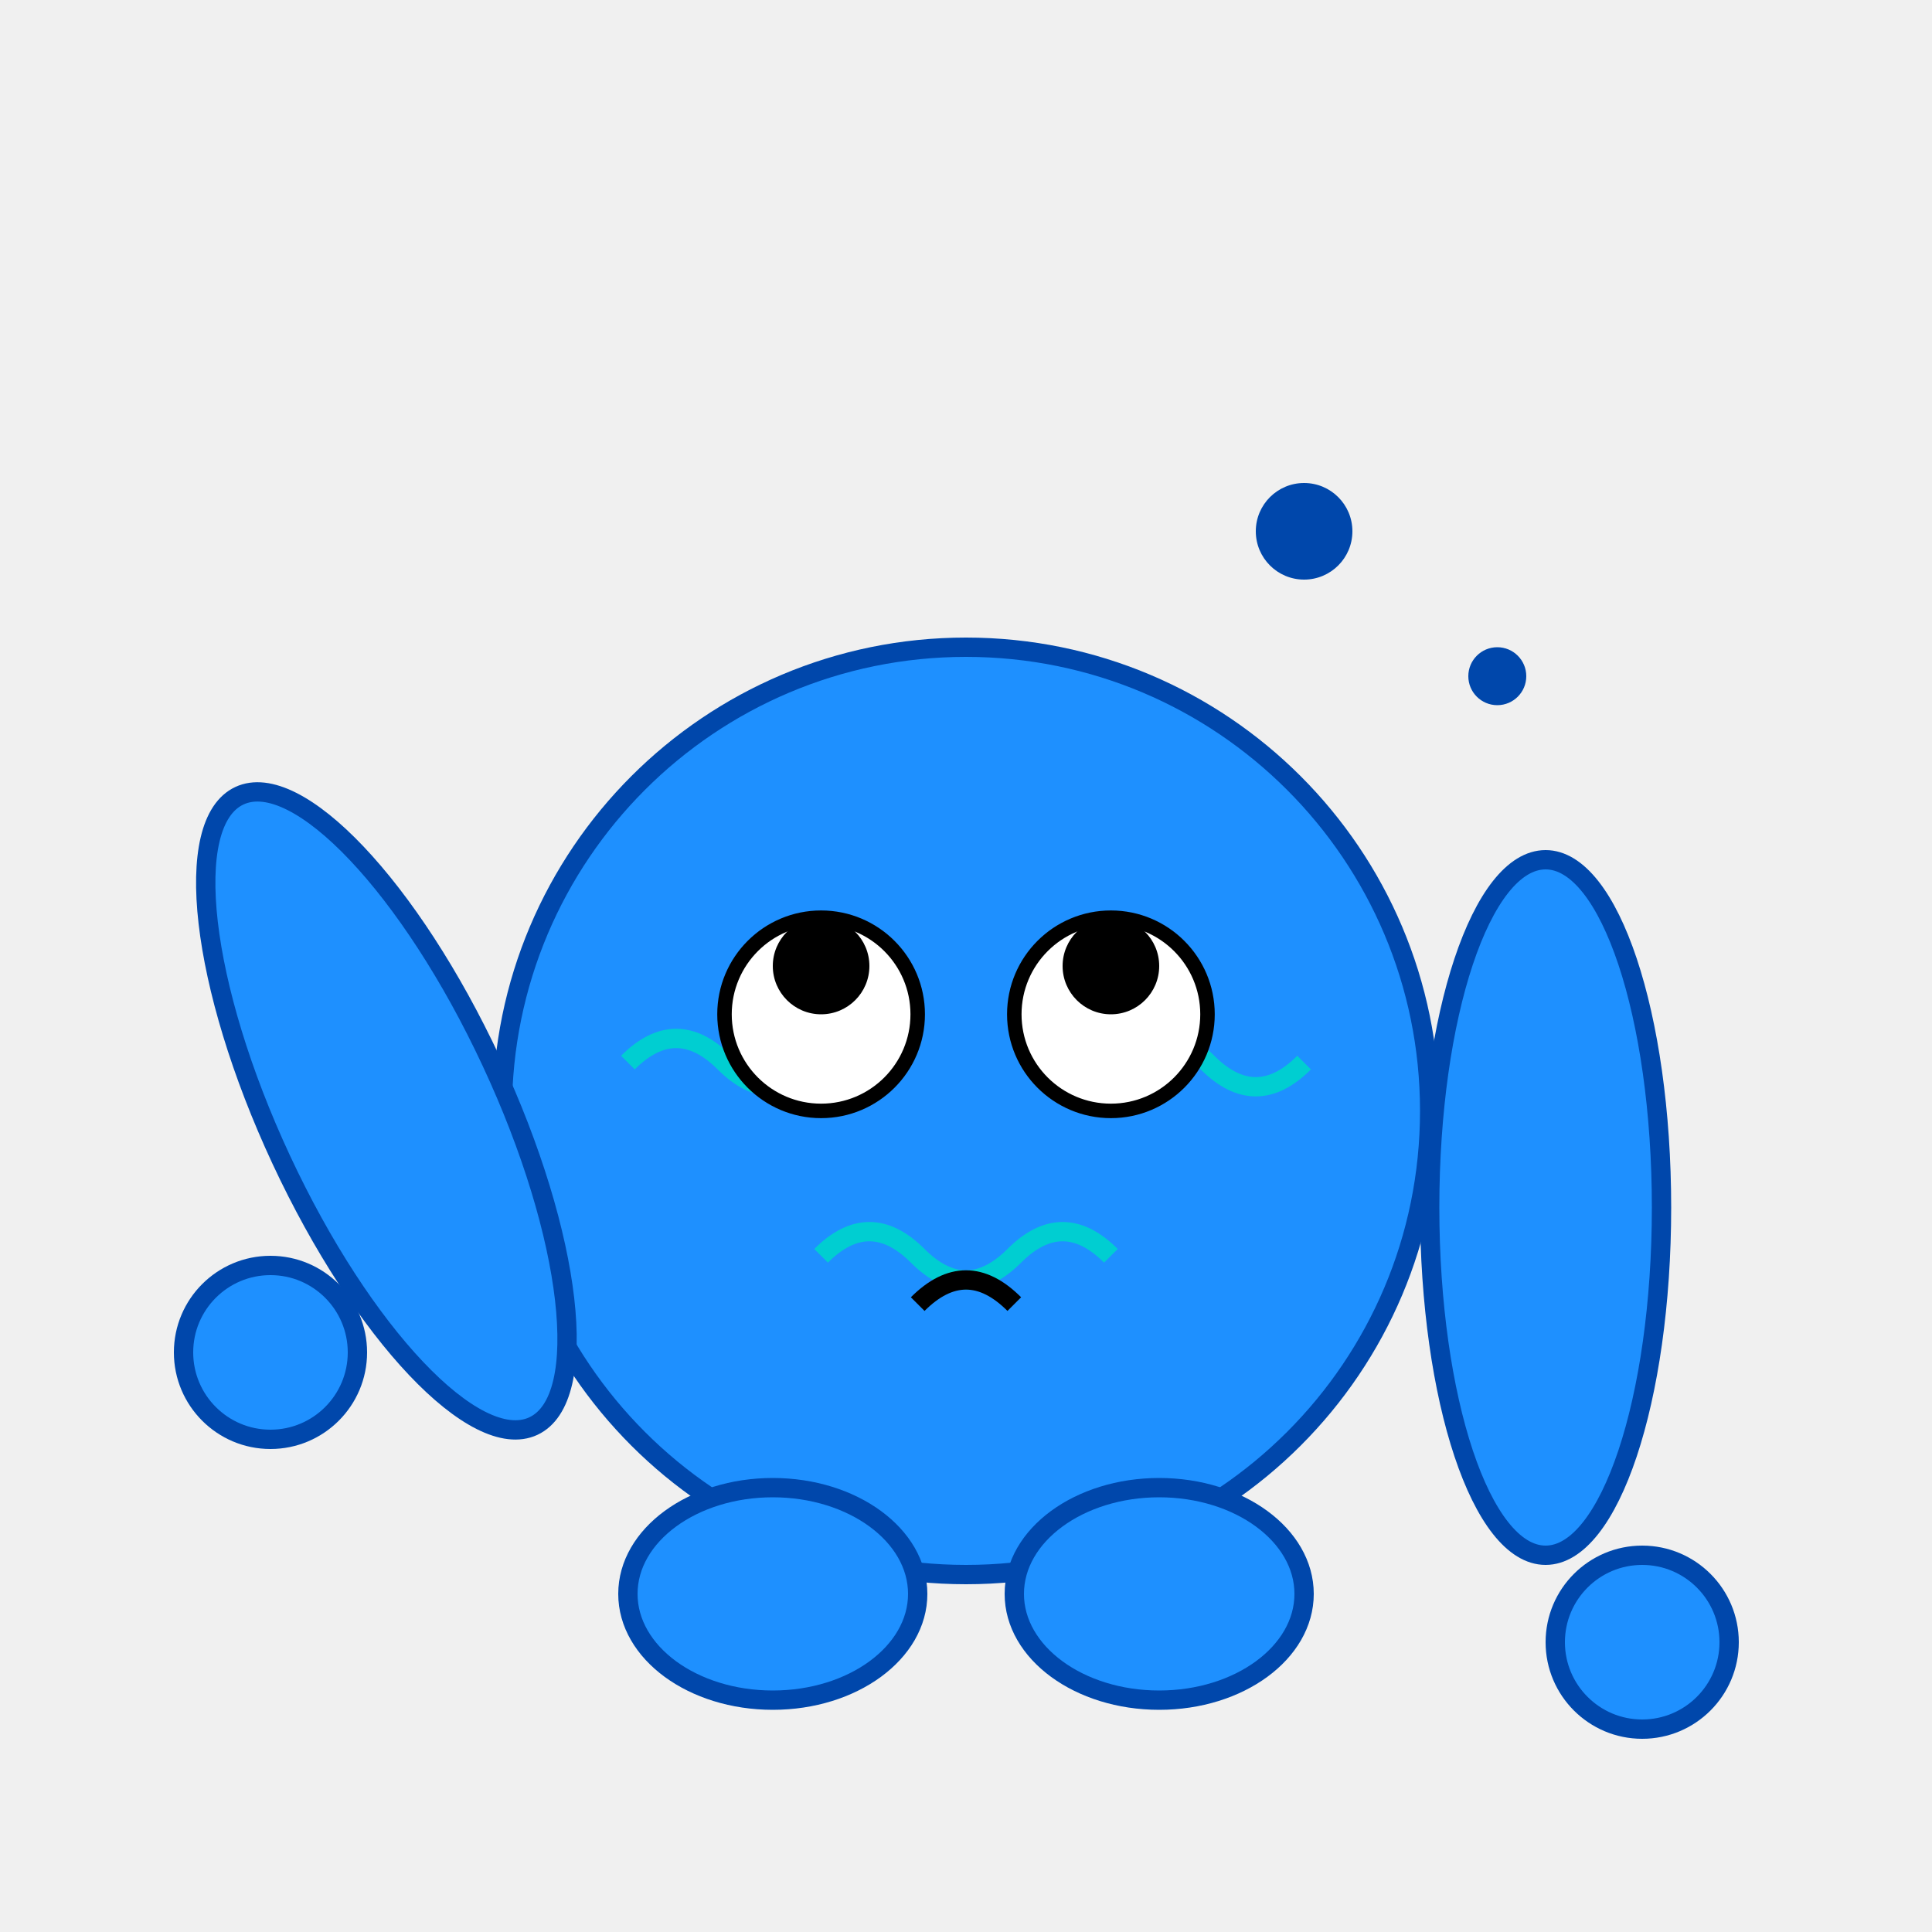
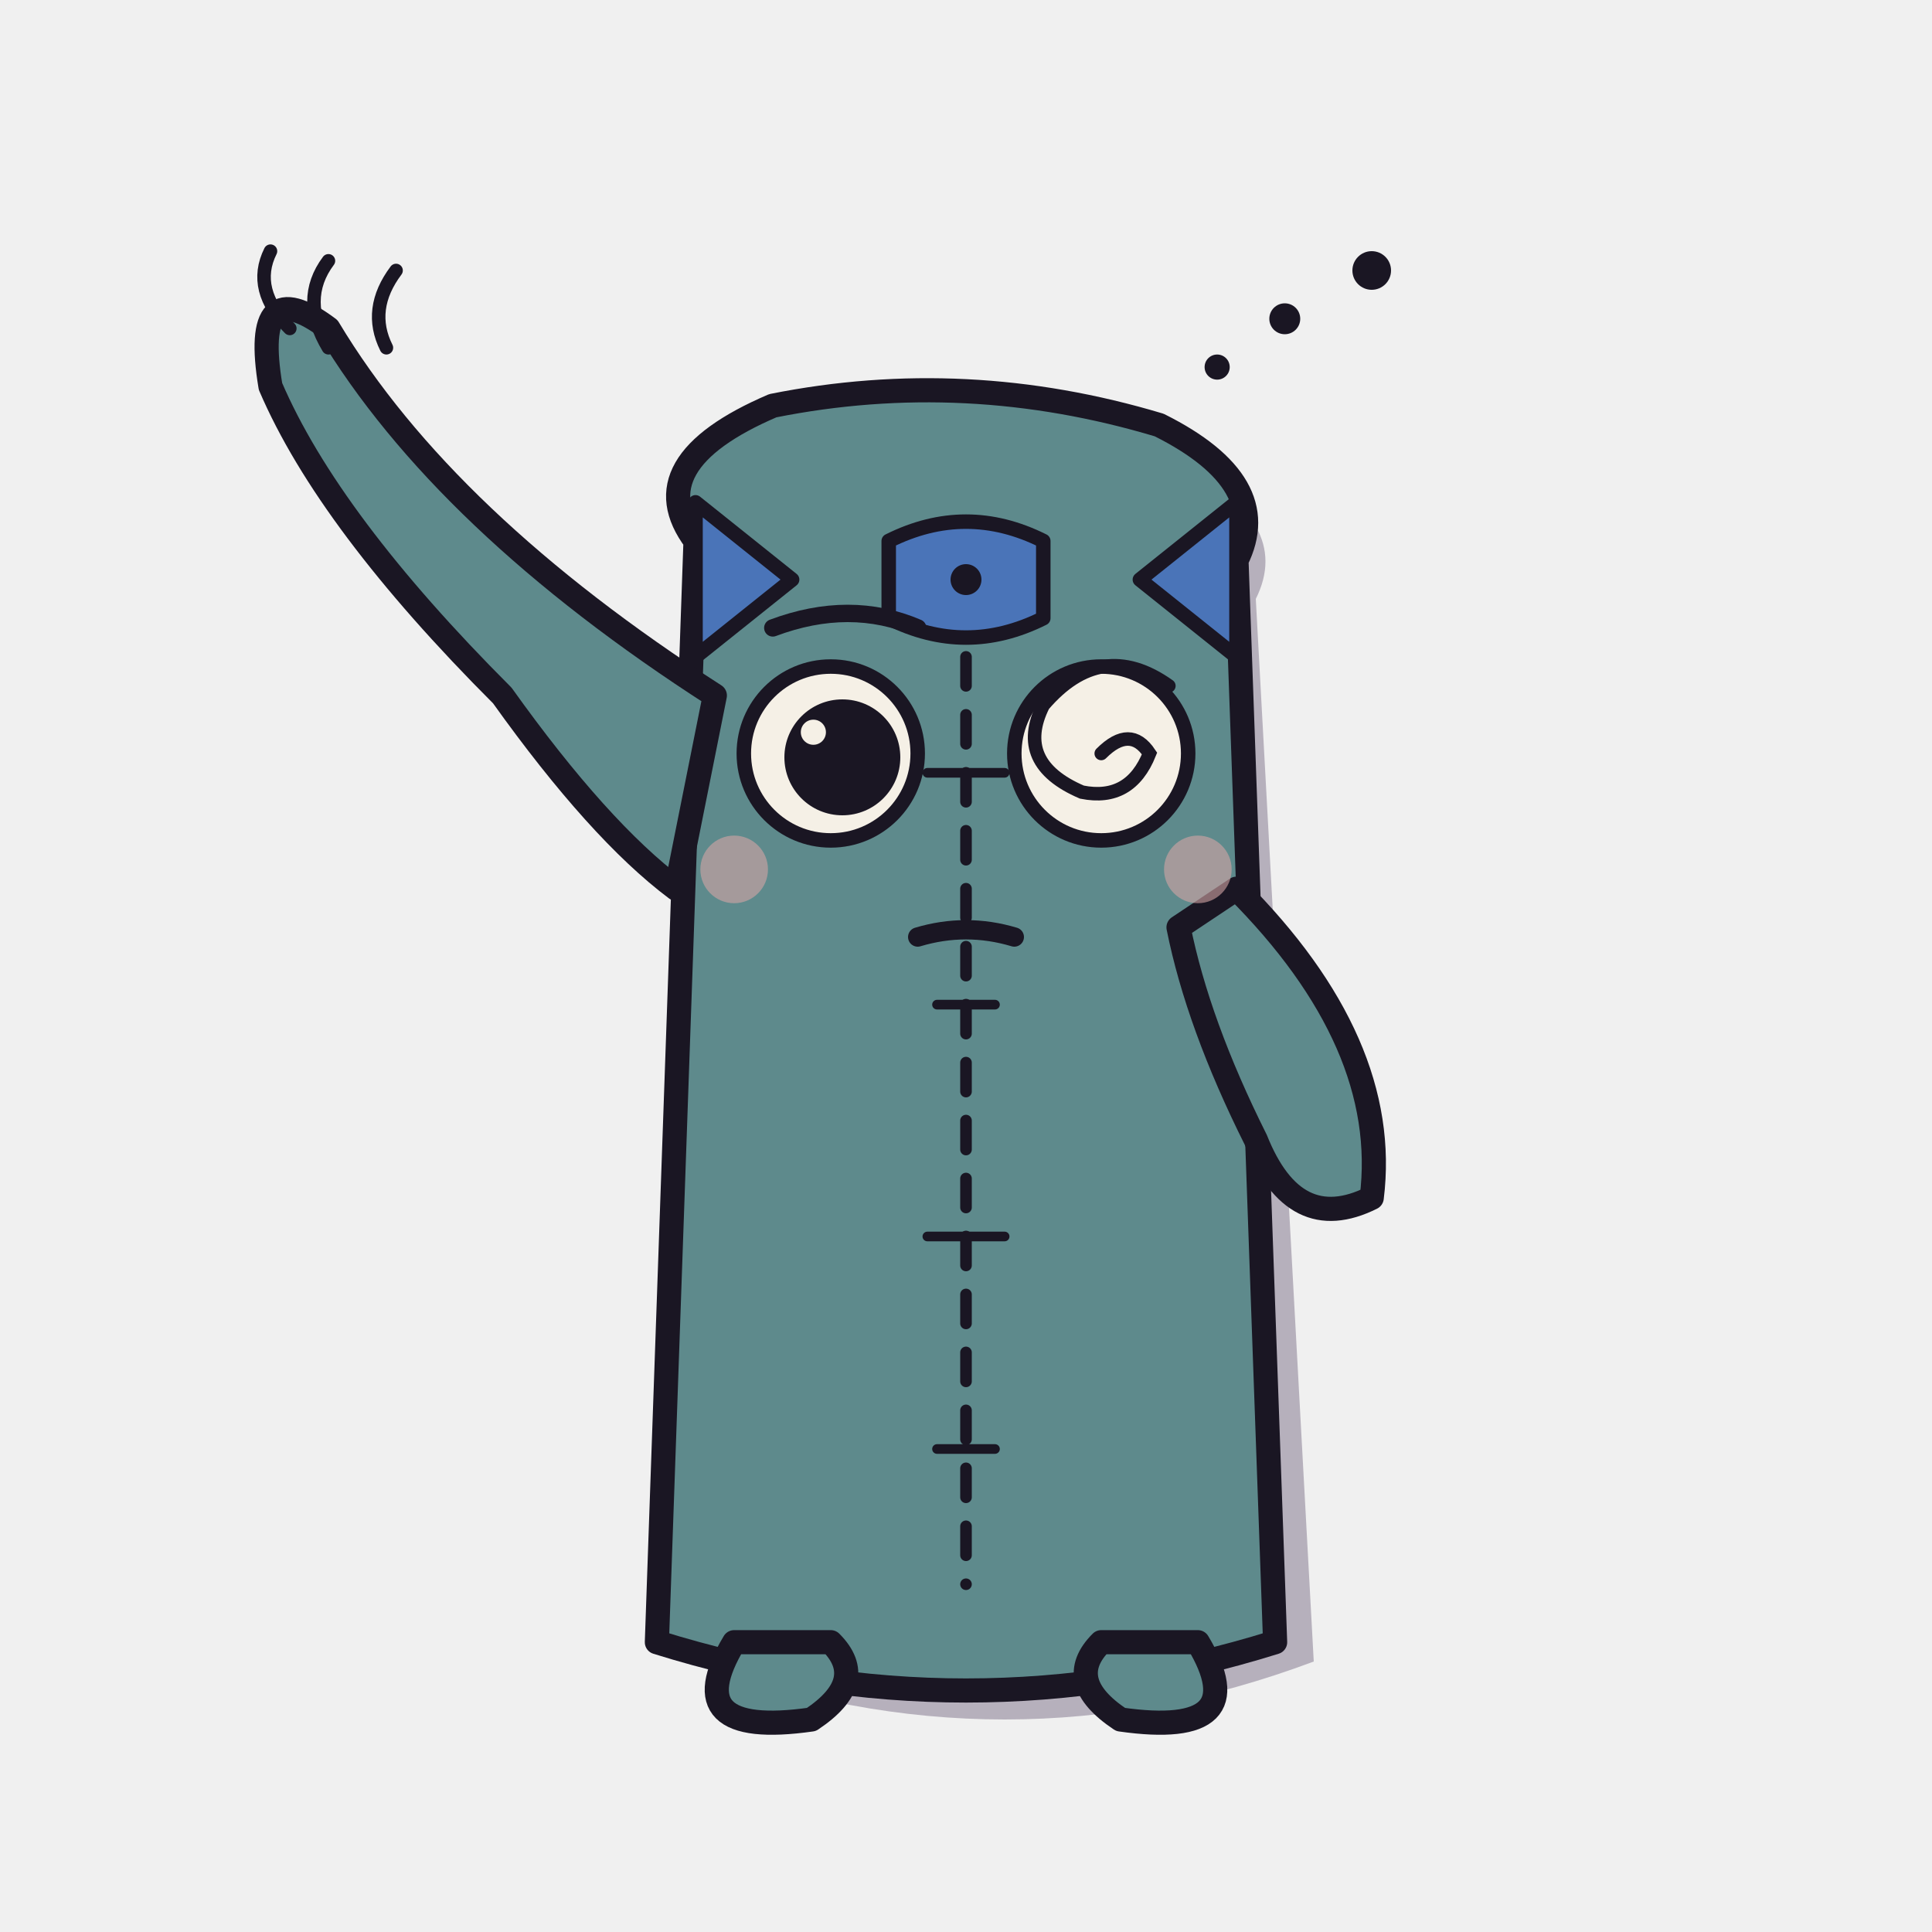
- <svg xmlns="http://www.w3.org/2000/svg" viewBox="0 0 200 200" role="img" aria-label="Thinking Wave">
+ <svg xmlns="http://www.w3.org/2000/svg" viewBox="0 0 200 200" role="img" aria-label="Wave the friendly sock creature">
  <defs>
-     <style>
-       .wave-body { fill: #1E90FF; stroke: #0047AB; stroke-width: 2; }
-       .wave-eye { fill: #FFFFFF; stroke: #000000; stroke-width: 1.5; }
-       .wave-pupil { fill: #000000; }
-       .wave-mouth { fill: none; stroke: #000000; stroke-width: 2; }
-       .wave-ripple { fill: none; stroke: #00CED1; stroke-width: 2; }
-       .thinking-dot { fill: #0047AB; }
-     </style>
+     <style>.wave-body { fill:#5E8A8C; stroke:#1A1623; stroke-width:2.5;
+                stroke-linejoin:round; stroke-linecap:round; }
+ .wave-eye { fill:#F5F0E6; stroke:#1A1623; stroke-width:1.5; }
+ .wave-pupil { fill:#1A1623; }
+ .wave-mouth { fill:none; stroke:#1A1623; stroke-width:2;
+                 stroke-linecap:round; stroke-linejoin:round; }
+ .wave-accent { stroke:#1A1623; stroke-width:1.5;
+                  stroke-linecap:round; stroke-linejoin:round; }
+ .ink { stroke:#1A1623; fill:none; stroke-linecap:round;
+         stroke-linejoin:round; }
+ .shadow { fill:#4A3A5C; opacity:0.35; }
+ .sketch { stroke:#1A1623; fill:none; opacity:0.4; stroke-width:1;
+            stroke-linecap:round; }
+ .hi { fill:#F5F0E6; }
+ 
+ .wave-body { fill:#5E8A8C; }
+ .bow { fill:#4A74B8; stroke:#1A1623; stroke-width:1.5;
+         stroke-linejoin:round; }</style>
  </defs>
-   <circle class="wave-body" cx="100" cy="115" r="48" />
-   <path class="wave-ripple" d="M 65 110 Q 70 105 75 110 Q 80 115 85 110" />
-   <path class="wave-ripple" d="M 85 130 Q 90 125 95 130 Q 100 135 105 130 Q 110 125 115 130" />
-   <path class="wave-ripple" d="M 115 110 Q 120 105 125 110 Q 130 115 135 110" />
-   <circle class="wave-eye" cx="85" cy="105" r="10" />
-   <circle class="wave-pupil" cx="85" cy="100" r="5" />
-   <circle class="wave-eye" cx="115" cy="105" r="10" />
-   <circle class="wave-pupil" cx="115" cy="100" r="5" />
-   <path class="wave-mouth" d="M 95 135 Q 100 130 105 135" />
-   <circle class="thinking-dot" cx="135" cy="55" r="5" />
-   <circle class="thinking-dot" cx="155" cy="70" r="3" />
-   <ellipse class="wave-body" cx="40" cy="115" rx="12" ry="36" transform="rotate(-25 40 115)" />
-   <circle class="wave-body" cx="28" cy="140" r="9" />
-   <ellipse class="wave-body" cx="160" cy="125" rx="12" ry="36" />
-   <circle class="wave-body" cx="170" cy="170" r="9" />
-   <ellipse class="wave-body" cx="80" cy="165" rx="15" ry="11" />
-   <ellipse class="wave-body" cx="120" cy="165" rx="15" ry="11" />
+   <path class="shadow" d="M74,60 Q70,50 84,46 Q104,42 122,48 Q134,54 130,62 L136,172 Q104,184 72,172 Z" />
+   <path class="wave-body" d="M72,56 Q66,48 80,42 Q100,38 120,44 Q132,50 128,58 L132,170 Q100,180 68,170 Z" />
+   <path class="ink" stroke-width="1.2" stroke-dasharray="3 3" fill="none" d="M100,62 L100,164" />
+   <g class="ink" stroke-width="1">
+     <path d="M96,80 L104,80" />
+     <path d="M97,104 L103,104" />
+     <path d="M96,128 L104,128" />
+     <path d="M97,150 L103,150" />
+   </g>
+   <path class="wave-body" d="M74,72 Q46,54 34,34 Q26,28 28,40 Q34,54 52,72 Q62,86 70,92 Z" />
+   <path class="ink" stroke-width="1.4" fill="none" d="M30,34 q-4,-4 -2,-8 M34,36 q-3,-5 0,-9 M40,36 q-2,-4 1,-8" />
+   <path class="wave-body" d="M128,92 Q144,108 142,124 Q134,128 130,118 Q124,106 122,96 Z" />
+   <path class="wave-body" d="M76,170 Q70,180 84,178 Q90,174 86,170 Z" />
+   <path class="wave-body" d="M124,170 Q130,180 116,178 Q110,174 114,170 Z" />
+   <path class="bow" d="M82,60 L72,52 L72,68 Z" />
+   <path class="bow" d="M118,60 L128,52 L128,68 Z" />
+   <path class="bow" d="M92,56 Q100,52 108,56 L108,64 Q100,68 92,64 Z" />
+   <circle cx="100" cy="60" r="1.6" fill="#1A1623" />
+   <circle class="wave-eye" cx="86" cy="78" r="9" />
+   <circle class="wave-pupil" cx="87.2" cy="78.4" r="6" />
+   <circle class="hi" cx="84.2" cy="75.8" r="1.3" />
+   <circle class="wave-eye" cx="114" cy="78" r="9" />
+   <path d="M114,78 m0,0 q3,-3 5,0 q-2,5 -7,4 q-7,-3 -4,-9 q6,-7 13,-2" stroke="#1A1623" stroke-width="1.4" fill="none" stroke-linecap="round" />
+   <path d="M80,65 Q88,62 95,65" class="ink" stroke-width="1.8" />
+   <path class="wave-mouth" d="M95.0,97 Q100,95.5 105.0,97" />
+   <g fill="#1A1623">
+     <circle cx="126" cy="38" r="1.3" />
+     <circle cx="133" cy="33" r="1.6" />
+     <circle cx="142" cy="28" r="2" />
+   </g>
+   <circle cx="76" cy="90" r="3.5" fill="#D4A5A5" opacity="0.6" />
+   <circle cx="124" cy="90" r="3.5" fill="#D4A5A5" opacity="0.6" />
</svg>
